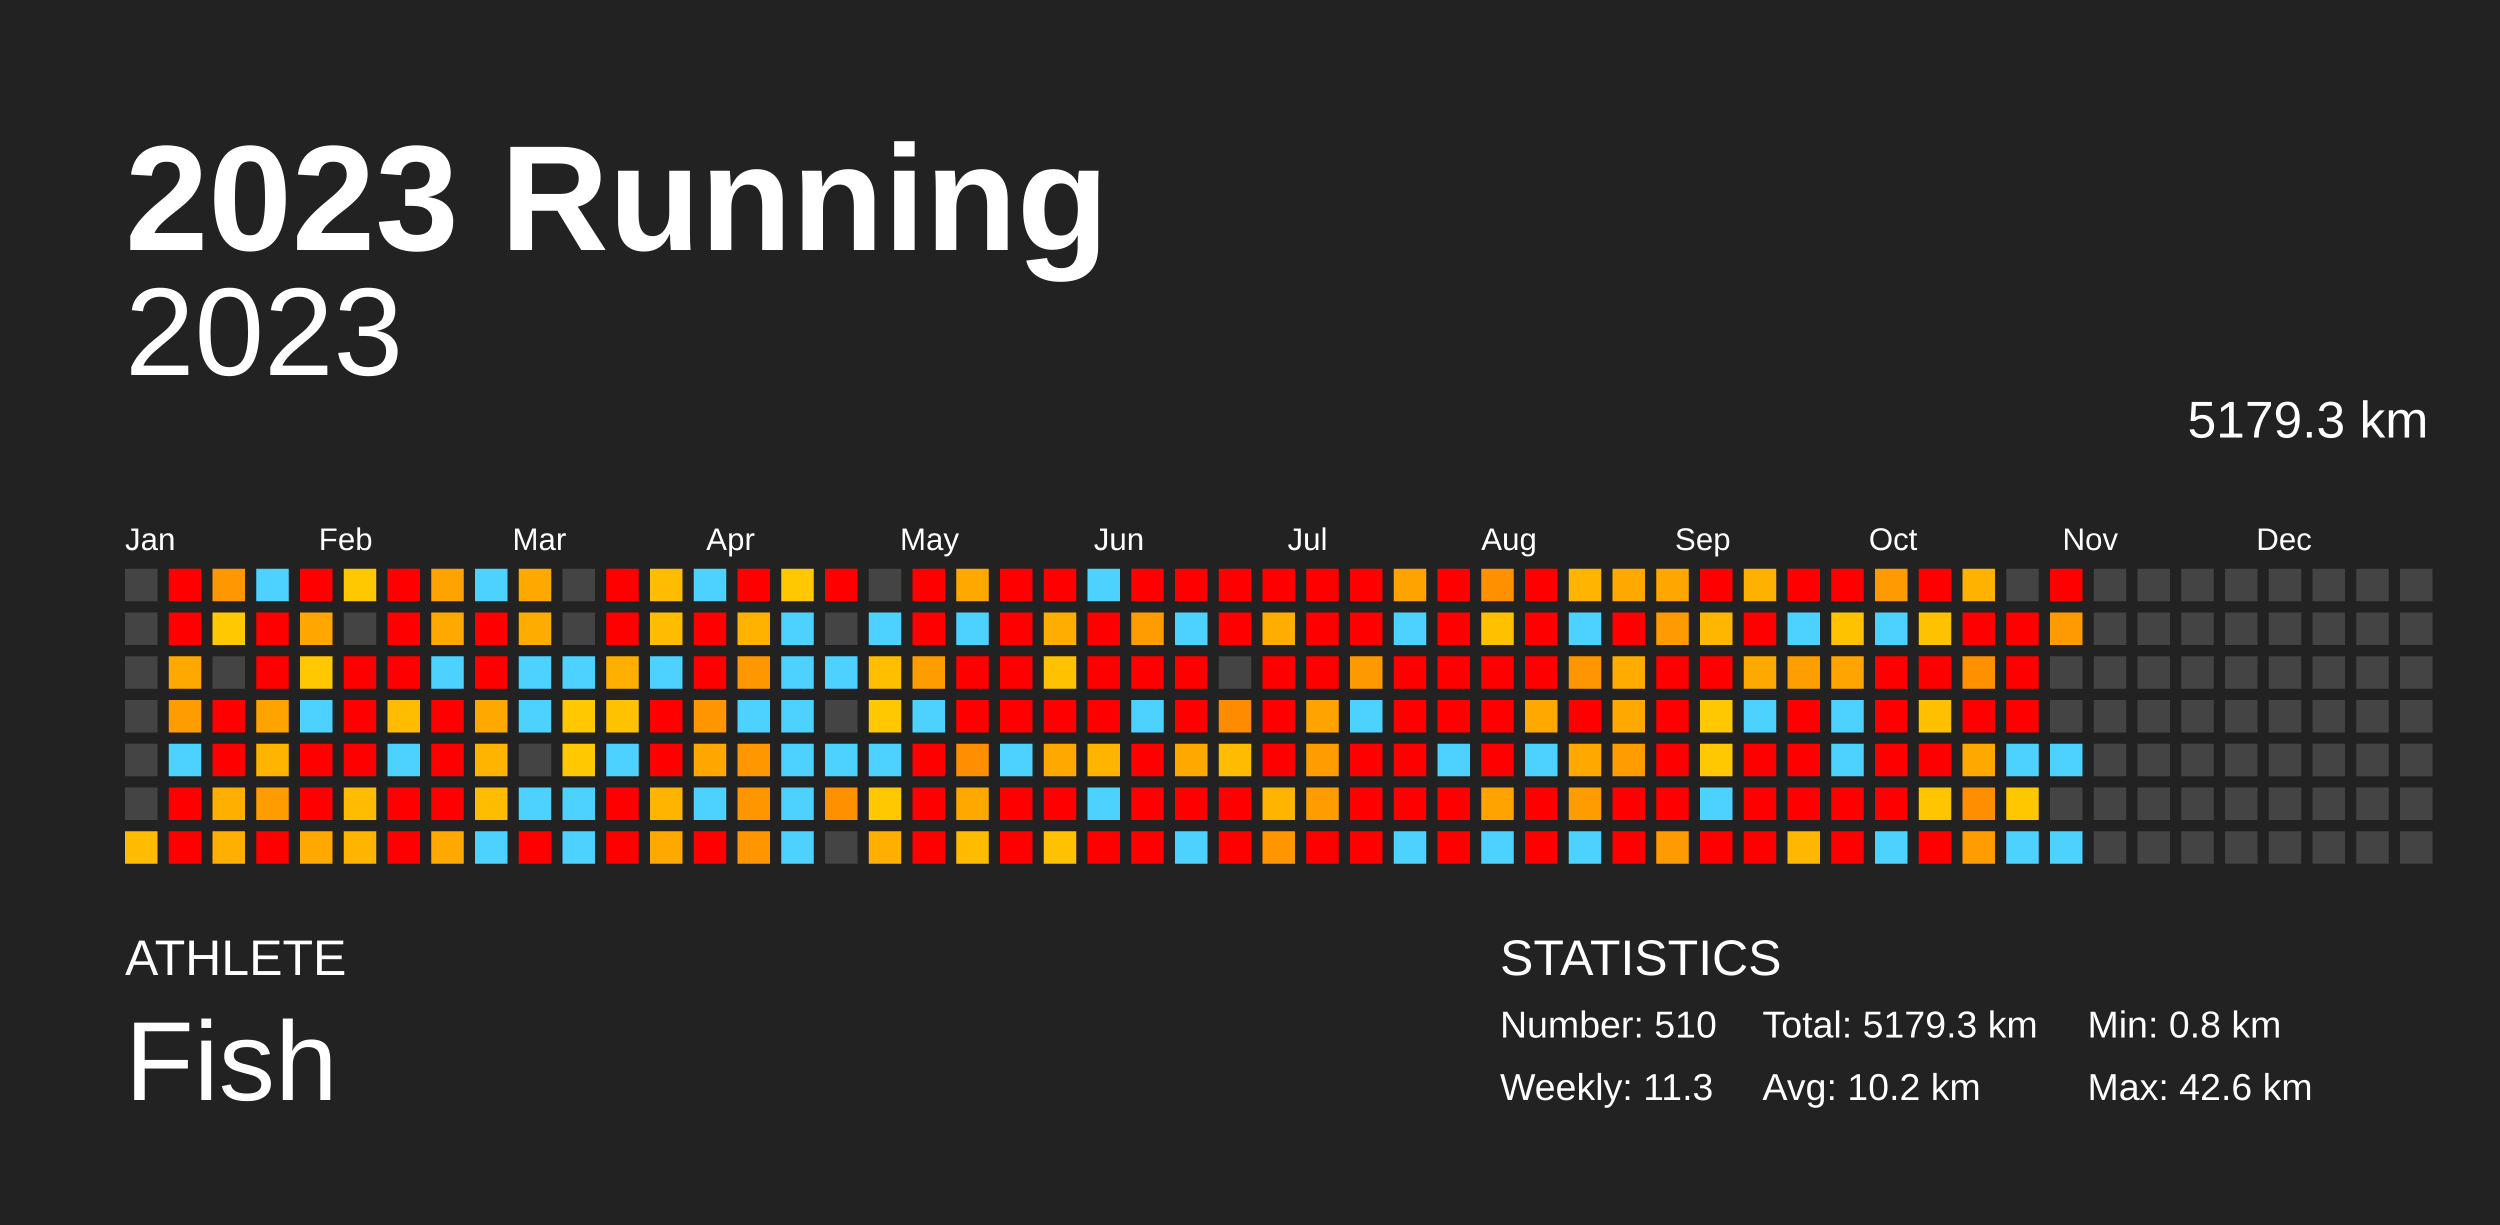
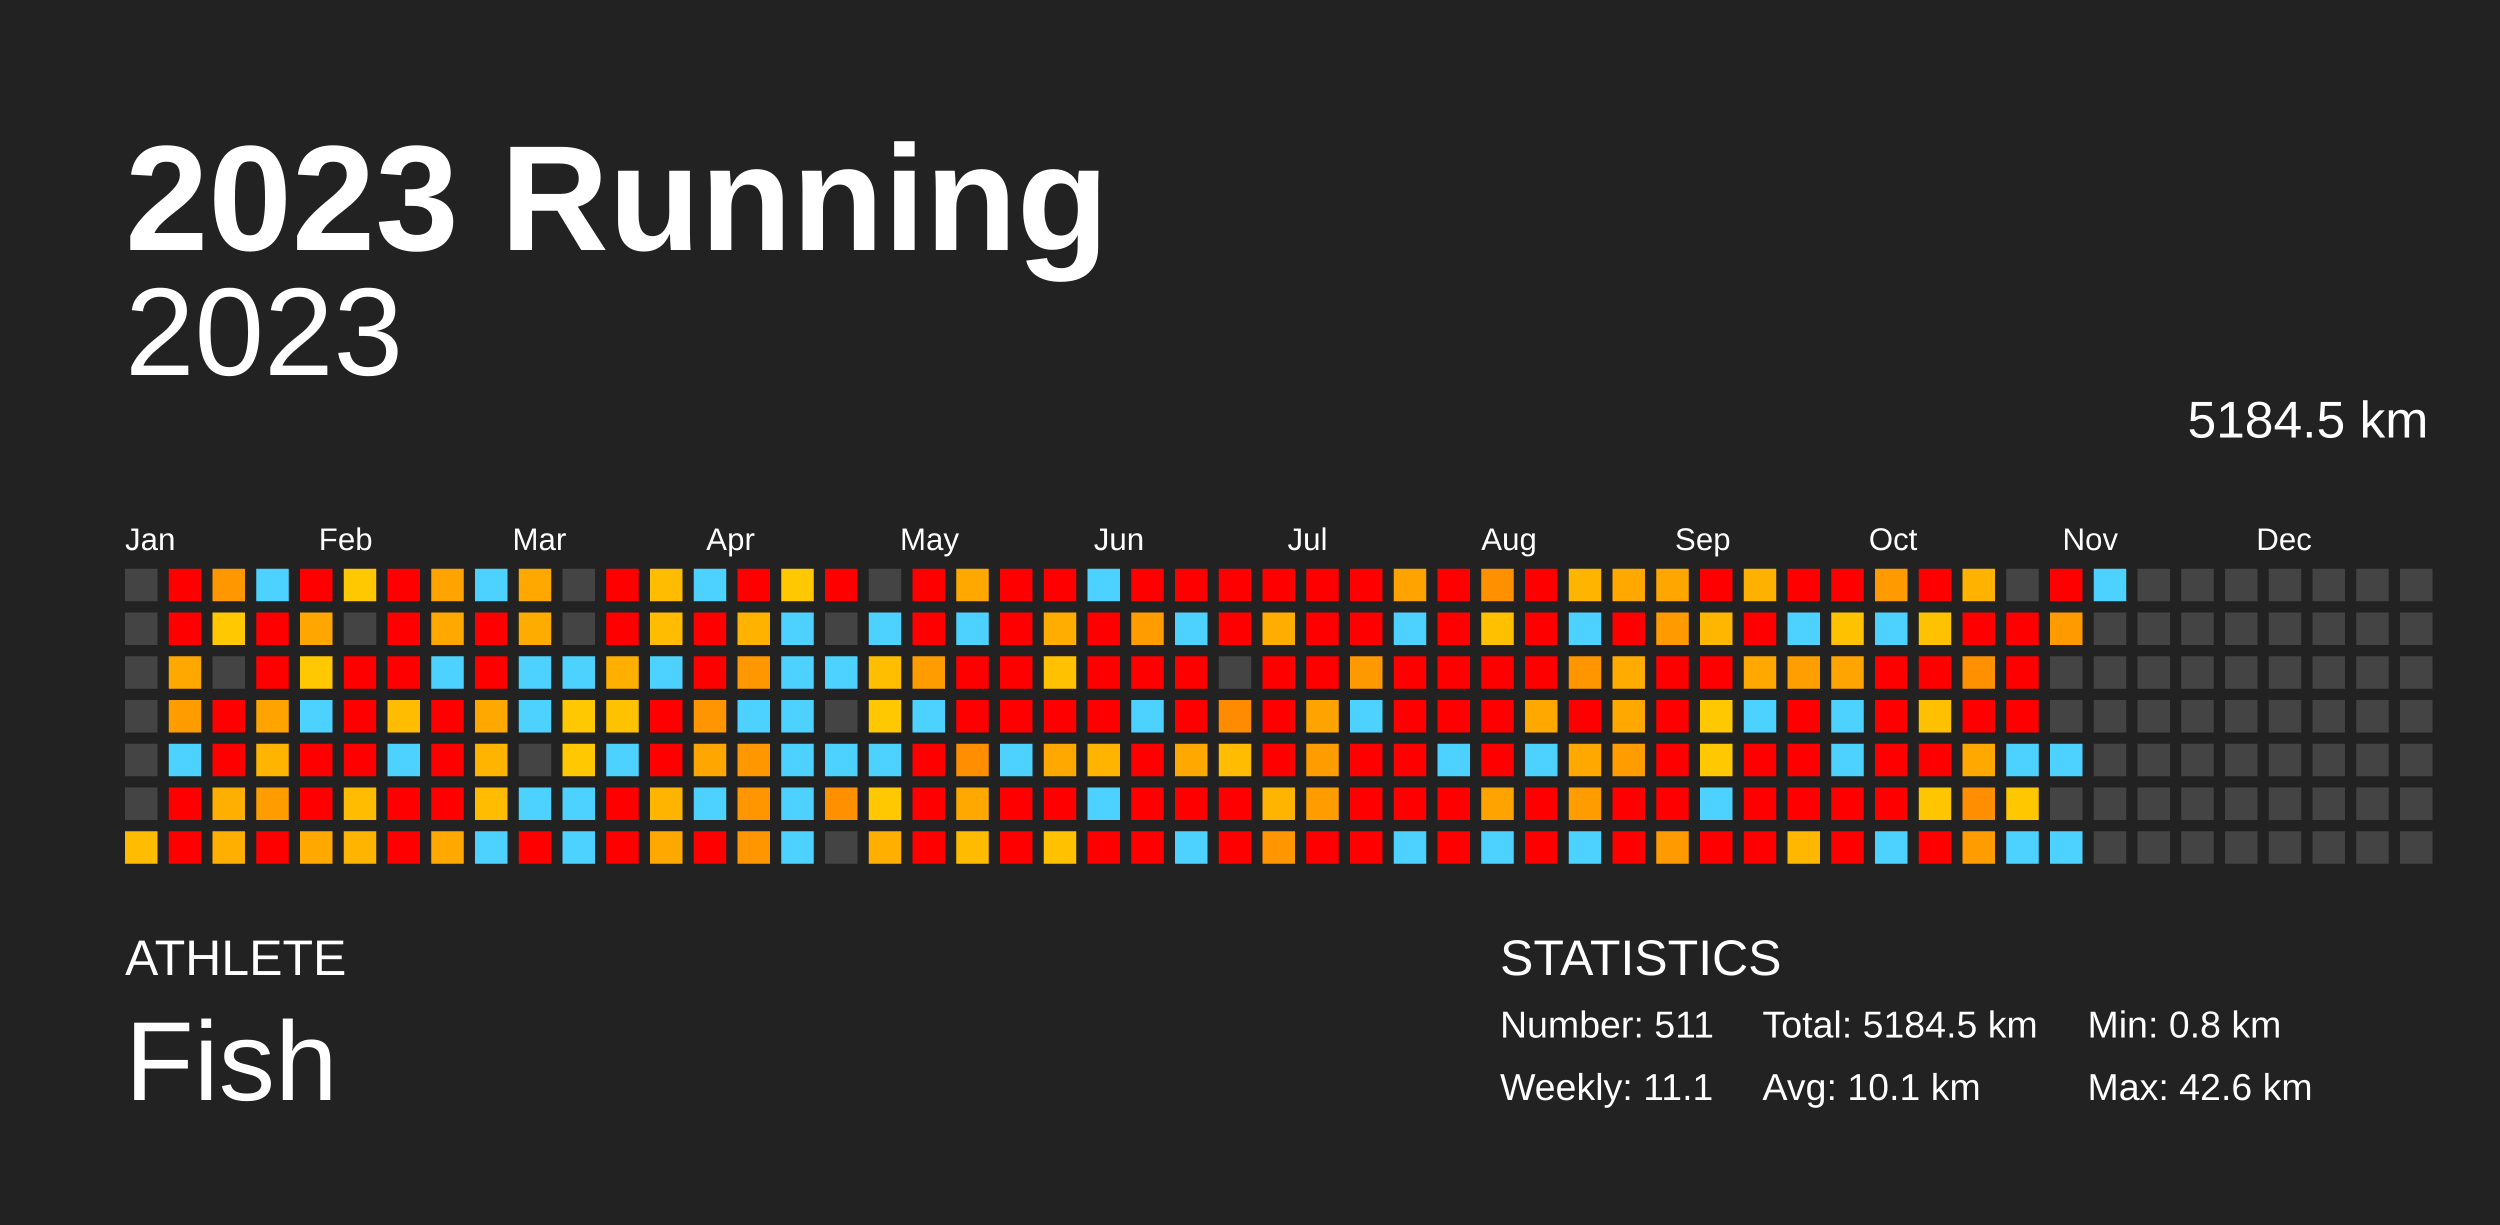
<svg xmlns="http://www.w3.org/2000/svg" baseProfile="full" height="98mm" version="1.1" viewBox="0,0,200,98" width="200mm">
  <defs />
  <rect fill="#222222" height="98" width="200" x="0" y="0" />
  <text fill="#FFFFFF" style="font-size:12px; font-family:Arial; font-weight:bold;" x="10" y="20">2023 Running</text>
  <text fill="#FFFFFF" style="font-size:4px; font-family:Arial" x="10" y="78">ATHLETE</text>
  <text fill="#FFFFFF" style="font-size:9px; font-family:Arial" x="10" y="88">Fish</text>
  <text fill="#FFFFFF" style="font-size:4px; font-family:Arial" x="120" y="78">STATISTICS</text>
-   <text fill="#FFFFFF" style="font-size:3px; font-family:Arial" x="120" y="83">Number: 510</text>
-   <text fill="#FFFFFF" style="font-size:3px; font-family:Arial" x="120" y="88">Weekly: 11.3</text>
-   <text fill="#FFFFFF" style="font-size:3px; font-family:Arial" x="141" y="83">Total: 5179.3 km</text>
-   <text fill="#FFFFFF" style="font-size:3px; font-family:Arial" x="141" y="88">Avg: 10.2 km</text>
+   <text fill="#FFFFFF" style="font-size:3px; font-family:Arial" x="120" y="83">Number: 511</text>
+   <text fill="#FFFFFF" style="font-size:3px; font-family:Arial" x="120" y="88">Weekly: 11.1</text>
+   <text fill="#FFFFFF" style="font-size:3px; font-family:Arial" x="141" y="83">Total: 5184.5 km</text>
+   <text fill="#FFFFFF" style="font-size:3px; font-family:Arial" x="141" y="88">Avg: 10.1 km</text>
  <text fill="#FFFFFF" style="font-size:3px; font-family:Arial" x="167" y="83">Min: 0.8 km</text>
  <text fill="#FFFFFF" style="font-size:3px; font-family:Arial" x="167" y="88">Max: 42.6 km</text>
  <text alignment-baseline="hanging" fill="#FFFFFF" style="font-size:10.0px; font-family:Arial;" x="10" y="30">2023</text>
-   <text alignment-baseline="hanging" fill="#FFFFFF" style="font-size:4.125px; font-family:Arial;" x="175" y="35">5179.3 km</text>
+   <text alignment-baseline="hanging" fill="#FFFFFF" style="font-size:4.125px; font-family:Arial;" x="175" y="35">5184.5 km</text>
  <text fill="#FFFFFF" style="font-size:2.5px; font-family:Arial" x="10.0" y="44">Jan</text>
  <text fill="#FFFFFF" style="font-size:2.5px; font-family:Arial" x="25.5" y="44">Feb</text>
  <text fill="#FFFFFF" style="font-size:2.5px; font-family:Arial" x="41.0" y="44">Mar</text>
  <text fill="#FFFFFF" style="font-size:2.5px; font-family:Arial" x="56.5" y="44">Apr</text>
  <text fill="#FFFFFF" style="font-size:2.5px; font-family:Arial" x="72.0" y="44">May</text>
  <text fill="#FFFFFF" style="font-size:2.5px; font-family:Arial" x="87.5" y="44">Jun</text>
  <text fill="#FFFFFF" style="font-size:2.5px; font-family:Arial" x="103.0" y="44">Jul</text>
  <text fill="#FFFFFF" style="font-size:2.5px; font-family:Arial" x="118.5" y="44">Aug</text>
  <text fill="#FFFFFF" style="font-size:2.5px; font-family:Arial" x="134.0" y="44">Sep</text>
  <text fill="#FFFFFF" style="font-size:2.5px; font-family:Arial" x="149.5" y="44">Oct</text>
  <text fill="#FFFFFF" style="font-size:2.5px; font-family:Arial" x="165.0" y="44">Nov</text>
  <text fill="#FFFFFF" style="font-size:2.5px; font-family:Arial" x="180.5" y="44">Dec</text>
  <rect fill="#444444" height="2.6" width="2.6" x="10.0" y="45.5" />
  <rect fill="#444444" height="2.6" width="2.6" x="10.0" y="49.0" />
  <rect fill="#444444" height="2.6" width="2.6" x="10.0" y="52.5" />
  <rect fill="#444444" height="2.6" width="2.6" x="10.0" y="56.0" />
  <rect fill="#444444" height="2.6" width="2.6" x="10.0" y="59.5" />
  <rect fill="#444444" height="2.6" width="2.6" x="10.0" y="63.0" />
  <rect fill="#ffbc00" height="2.6" width="2.6" x="10.0" y="66.5" />
  <rect fill="red" height="2.6" width="2.6" x="13.5" y="45.5" />
  <rect fill="red" height="2.6" width="2.6" x="13.5" y="49.0" />
  <rect fill="#ffa900" height="2.6" width="2.6" x="13.5" y="52.5" />
  <rect fill="#ff9d00" height="2.6" width="2.6" x="13.5" y="56.0" />
  <rect fill="#4dd2ff" height="2.6" width="2.6" x="13.5" y="59.5" />
  <rect fill="red" height="2.6" width="2.6" x="13.5" y="63.0" />
  <rect fill="red" height="2.6" width="2.6" x="13.5" y="66.5" />
  <rect fill="#ff9700" height="2.6" width="2.6" x="17.0" y="45.5" />
  <rect fill="#ffc800" height="2.6" width="2.6" x="17.0" y="49.0" />
  <rect fill="#444444" height="2.6" width="2.6" x="17.0" y="52.5" />
  <rect fill="red" height="2.6" width="2.6" x="17.0" y="56.0" />
  <rect fill="red" height="2.6" width="2.6" x="17.0" y="59.5" />
  <rect fill="#ffaf00" height="2.6" width="2.6" x="17.0" y="63.0" />
  <rect fill="#ffaf00" height="2.6" width="2.6" x="17.0" y="66.5" />
  <rect fill="#4dd2ff" height="2.6" width="2.6" x="20.5" y="45.5" />
  <rect fill="red" height="2.6" width="2.6" x="20.5" y="49.0" />
  <rect fill="red" height="2.6" width="2.6" x="20.5" y="52.5" />
  <rect fill="#ffa300" height="2.6" width="2.6" x="20.5" y="56.0" />
  <rect fill="#ffb500" height="2.6" width="2.6" x="20.5" y="59.5" />
  <rect fill="#ff9d00" height="2.6" width="2.6" x="20.5" y="63.0" />
  <rect fill="red" height="2.6" width="2.6" x="20.5" y="66.5" />
  <rect fill="red" height="2.6" width="2.6" x="24.0" y="45.5" />
  <rect fill="#ffa700" height="2.6" width="2.6" x="24.0" y="49.0" />
  <rect fill="#ffc800" height="2.6" width="2.6" x="24.0" y="52.5" />
  <rect fill="#4dd2ff" height="2.6" width="2.6" x="24.0" y="56.0" />
  <rect fill="red" height="2.6" width="2.6" x="24.0" y="59.5" />
  <rect fill="red" height="2.6" width="2.6" x="24.0" y="63.0" />
  <rect fill="#ffa900" height="2.6" width="2.6" x="24.0" y="66.5" />
  <rect fill="#ffc800" height="2.6" width="2.6" x="27.5" y="45.5" />
  <rect fill="#444444" height="2.6" width="2.6" x="27.5" y="49.0" />
  <rect fill="red" height="2.6" width="2.6" x="27.5" y="52.5" />
  <rect fill="red" height="2.6" width="2.6" x="27.5" y="56.0" />
  <rect fill="red" height="2.6" width="2.6" x="27.5" y="59.5" />
  <rect fill="#ffbc00" height="2.6" width="2.6" x="27.5" y="63.0" />
  <rect fill="#ffb500" height="2.6" width="2.6" x="27.5" y="66.5" />
  <rect fill="red" height="2.6" width="2.6" x="31.0" y="45.5" />
  <rect fill="red" height="2.6" width="2.6" x="31.0" y="49.0" />
  <rect fill="red" height="2.6" width="2.6" x="31.0" y="52.5" />
  <rect fill="#ffbc00" height="2.6" width="2.6" x="31.0" y="56.0" />
  <rect fill="#4dd2ff" height="2.6" width="2.6" x="31.0" y="59.5" />
  <rect fill="red" height="2.6" width="2.6" x="31.0" y="63.0" />
  <rect fill="red" height="2.6" width="2.6" x="31.0" y="66.5" />
  <rect fill="#ffa300" height="2.6" width="2.6" x="34.5" y="45.5" />
  <rect fill="#ffa900" height="2.6" width="2.6" x="34.5" y="49.0" />
  <rect fill="#4dd2ff" height="2.6" width="2.6" x="34.5" y="52.5" />
  <rect fill="red" height="2.6" width="2.6" x="34.5" y="56.0" />
  <rect fill="red" height="2.6" width="2.6" x="34.5" y="59.5" />
  <rect fill="red" height="2.6" width="2.6" x="34.5" y="63.0" />
  <rect fill="#ffa900" height="2.6" width="2.6" x="34.5" y="66.5" />
  <rect fill="#4dd2ff" height="2.6" width="2.6" x="38.0" y="45.5" />
  <rect fill="red" height="2.6" width="2.6" x="38.0" y="49.0" />
  <rect fill="red" height="2.6" width="2.6" x="38.0" y="52.5" />
  <rect fill="#ffa900" height="2.6" width="2.6" x="38.0" y="56.0" />
  <rect fill="#ffb400" height="2.6" width="2.6" x="38.0" y="59.5" />
  <rect fill="#ffbc00" height="2.6" width="2.6" x="38.0" y="63.0" />
  <rect fill="#4dd2ff" height="2.6" width="2.6" x="38.0" y="66.5" />
  <rect fill="#ffa900" height="2.6" width="2.6" x="41.5" y="45.5" />
  <rect fill="#ffac00" height="2.6" width="2.6" x="41.5" y="49.0" />
  <rect fill="#4dd2ff" height="2.6" width="2.6" x="41.5" y="52.5" />
  <rect fill="#4dd2ff" height="2.6" width="2.6" x="41.5" y="56.0" />
  <rect fill="#444444" height="2.6" width="2.6" x="41.5" y="59.5" />
  <rect fill="#4dd2ff" height="2.6" width="2.6" x="41.5" y="63.0" />
  <rect fill="red" height="2.6" width="2.6" x="41.5" y="66.5" />
  <rect fill="#444444" height="2.6" width="2.6" x="45.0" y="45.5" />
  <rect fill="#444444" height="2.6" width="2.6" x="45.0" y="49.0" />
  <rect fill="#4dd2ff" height="2.6" width="2.6" x="45.0" y="52.5" />
  <rect fill="#ffc800" height="2.6" width="2.6" x="45.0" y="56.0" />
  <rect fill="#ffc800" height="2.6" width="2.6" x="45.0" y="59.5" />
  <rect fill="#4dd2ff" height="2.6" width="2.6" x="45.0" y="63.0" />
  <rect fill="#4dd2ff" height="2.6" width="2.6" x="45.0" y="66.5" />
  <rect fill="red" height="2.6" width="2.6" x="48.5" y="45.5" />
  <rect fill="red" height="2.6" width="2.6" x="48.5" y="49.0" />
  <rect fill="#ffaf00" height="2.6" width="2.6" x="48.5" y="52.5" />
  <rect fill="#ffc200" height="2.6" width="2.6" x="48.5" y="56.0" />
  <rect fill="#4dd2ff" height="2.6" width="2.6" x="48.5" y="59.5" />
  <rect fill="red" height="2.6" width="2.6" x="48.5" y="63.0" />
  <rect fill="red" height="2.6" width="2.6" x="48.5" y="66.5" />
  <rect fill="#ffbc00" height="2.6" width="2.6" x="52.0" y="45.5" />
  <rect fill="#ffbc00" height="2.6" width="2.6" x="52.0" y="49.0" />
  <rect fill="#4dd2ff" height="2.6" width="2.6" x="52.0" y="52.5" />
  <rect fill="red" height="2.6" width="2.6" x="52.0" y="56.0" />
  <rect fill="red" height="2.6" width="2.6" x="52.0" y="59.5" />
  <rect fill="#ffb500" height="2.6" width="2.6" x="52.0" y="63.0" />
  <rect fill="#ffa900" height="2.6" width="2.6" x="52.0" y="66.5" />
  <rect fill="#4dd2ff" height="2.6" width="2.6" x="55.5" y="45.5" />
  <rect fill="red" height="2.6" width="2.6" x="55.5" y="49.0" />
  <rect fill="red" height="2.6" width="2.6" x="55.5" y="52.5" />
  <rect fill="#ff9500" height="2.6" width="2.6" x="55.5" y="56.0" />
  <rect fill="#ffa600" height="2.6" width="2.6" x="55.5" y="59.5" />
  <rect fill="#4dd2ff" height="2.6" width="2.6" x="55.5" y="63.0" />
  <rect fill="red" height="2.6" width="2.6" x="55.5" y="66.5" />
  <rect fill="red" height="2.6" width="2.6" x="59.0" y="45.5" />
  <rect fill="#ffb300" height="2.6" width="2.6" x="59.0" y="49.0" />
  <rect fill="#ff9700" height="2.6" width="2.6" x="59.0" y="52.5" />
  <rect fill="#4dd2ff" height="2.6" width="2.6" x="59.0" y="56.0" />
  <rect fill="#ff9700" height="2.6" width="2.6" x="59.0" y="59.5" />
  <rect fill="#ff9600" height="2.6" width="2.6" x="59.0" y="63.0" />
  <rect fill="#ff9600" height="2.6" width="2.6" x="59.0" y="66.5" />
  <rect fill="#ffc800" height="2.6" width="2.6" x="62.5" y="45.5" />
  <rect fill="#4dd2ff" height="2.6" width="2.6" x="62.5" y="49.0" />
  <rect fill="#4dd2ff" height="2.6" width="2.6" x="62.5" y="52.5" />
  <rect fill="#4dd2ff" height="2.6" width="2.6" x="62.5" y="56.0" />
  <rect fill="#4dd2ff" height="2.6" width="2.6" x="62.5" y="59.5" />
  <rect fill="#4dd2ff" height="2.6" width="2.6" x="62.5" y="63.0" />
  <rect fill="#4dd2ff" height="2.6" width="2.6" x="62.5" y="66.5" />
  <rect fill="red" height="2.6" width="2.6" x="66.0" y="45.5" />
  <rect fill="#444444" height="2.6" width="2.6" x="66.0" y="49.0" />
  <rect fill="#4dd2ff" height="2.6" width="2.6" x="66.0" y="52.5" />
  <rect fill="#444444" height="2.6" width="2.6" x="66.0" y="56.0" />
  <rect fill="#4dd2ff" height="2.6" width="2.6" x="66.0" y="59.5" />
  <rect fill="#ff9100" height="2.6" width="2.6" x="66.0" y="63.0" />
  <rect fill="#444444" height="2.6" width="2.6" x="66.0" y="66.5" />
  <rect fill="#444444" height="2.6" width="2.6" x="69.5" y="45.5" />
  <rect fill="#4dd2ff" height="2.6" width="2.6" x="69.5" y="49.0" />
  <rect fill="#ffbf00" height="2.6" width="2.6" x="69.5" y="52.5" />
  <rect fill="#ffc800" height="2.6" width="2.6" x="69.5" y="56.0" />
  <rect fill="#4dd2ff" height="2.6" width="2.6" x="69.5" y="59.5" />
  <rect fill="#ffc800" height="2.6" width="2.6" x="69.5" y="63.0" />
  <rect fill="#ffaf00" height="2.6" width="2.6" x="69.5" y="66.5" />
  <rect fill="red" height="2.6" width="2.6" x="73.0" y="45.5" />
  <rect fill="red" height="2.6" width="2.6" x="73.0" y="49.0" />
  <rect fill="#ff9d00" height="2.6" width="2.6" x="73.0" y="52.5" />
  <rect fill="#4dd2ff" height="2.6" width="2.6" x="73.0" y="56.0" />
  <rect fill="red" height="2.6" width="2.6" x="73.0" y="59.5" />
  <rect fill="red" height="2.6" width="2.6" x="73.0" y="63.0" />
  <rect fill="red" height="2.6" width="2.6" x="73.0" y="66.5" />
  <rect fill="#ffa900" height="2.6" width="2.6" x="76.5" y="45.5" />
  <rect fill="#4dd2ff" height="2.6" width="2.6" x="76.5" y="49.0" />
  <rect fill="red" height="2.6" width="2.6" x="76.5" y="52.5" />
  <rect fill="red" height="2.6" width="2.6" x="76.5" y="56.0" />
  <rect fill="#ff8e00" height="2.6" width="2.6" x="76.5" y="59.5" />
  <rect fill="#ffa900" height="2.6" width="2.6" x="76.5" y="63.0" />
  <rect fill="#ffbb00" height="2.6" width="2.6" x="76.5" y="66.5" />
  <rect fill="red" height="2.6" width="2.6" x="80.0" y="45.5" />
  <rect fill="red" height="2.6" width="2.6" x="80.0" y="49.0" />
  <rect fill="red" height="2.6" width="2.6" x="80.0" y="52.5" />
  <rect fill="red" height="2.6" width="2.6" x="80.0" y="56.0" />
  <rect fill="#4dd2ff" height="2.6" width="2.6" x="80.0" y="59.5" />
  <rect fill="red" height="2.6" width="2.6" x="80.0" y="63.0" />
  <rect fill="red" height="2.6" width="2.6" x="80.0" y="66.5" />
  <rect fill="red" height="2.6" width="2.6" x="83.5" y="45.5" />
  <rect fill="#ffae00" height="2.6" width="2.6" x="83.5" y="49.0" />
  <rect fill="#ffc100" height="2.6" width="2.6" x="83.5" y="52.5" />
  <rect fill="red" height="2.6" width="2.6" x="83.5" y="56.0" />
  <rect fill="#ffa900" height="2.6" width="2.6" x="83.5" y="59.5" />
  <rect fill="red" height="2.6" width="2.6" x="83.5" y="63.0" />
  <rect fill="#ffc100" height="2.6" width="2.6" x="83.5" y="66.5" />
  <rect fill="#4dd2ff" height="2.6" width="2.6" x="87.0" y="45.5" />
  <rect fill="red" height="2.6" width="2.6" x="87.0" y="49.0" />
  <rect fill="red" height="2.6" width="2.6" x="87.0" y="52.5" />
  <rect fill="red" height="2.6" width="2.6" x="87.0" y="56.0" />
  <rect fill="#ffb500" height="2.6" width="2.6" x="87.0" y="59.5" />
  <rect fill="#4dd2ff" height="2.6" width="2.6" x="87.0" y="63.0" />
  <rect fill="red" height="2.6" width="2.6" x="87.0" y="66.5" />
  <rect fill="red" height="2.6" width="2.6" x="90.5" y="45.5" />
  <rect fill="#ff9c00" height="2.6" width="2.6" x="90.5" y="49.0" />
  <rect fill="red" height="2.6" width="2.6" x="90.5" y="52.5" />
  <rect fill="#4dd2ff" height="2.6" width="2.6" x="90.5" y="56.0" />
  <rect fill="red" height="2.6" width="2.6" x="90.5" y="59.5" />
  <rect fill="red" height="2.6" width="2.6" x="90.5" y="63.0" />
  <rect fill="red" height="2.6" width="2.6" x="90.5" y="66.5" />
  <rect fill="red" height="2.6" width="2.6" x="94.0" y="45.5" />
  <rect fill="#4dd2ff" height="2.6" width="2.6" x="94.0" y="49.0" />
  <rect fill="red" height="2.6" width="2.6" x="94.0" y="52.5" />
  <rect fill="red" height="2.6" width="2.6" x="94.0" y="56.0" />
  <rect fill="#ffa900" height="2.6" width="2.6" x="94.0" y="59.5" />
  <rect fill="red" height="2.6" width="2.6" x="94.0" y="63.0" />
  <rect fill="#4dd2ff" height="2.6" width="2.6" x="94.0" y="66.5" />
  <rect fill="red" height="2.6" width="2.6" x="97.5" y="45.5" />
  <rect fill="red" height="2.6" width="2.6" x="97.5" y="49.0" />
  <rect fill="#444444" height="2.6" width="2.6" x="97.5" y="52.5" />
  <rect fill="#ff8b00" height="2.6" width="2.6" x="97.5" y="56.0" />
  <rect fill="#ffbc00" height="2.6" width="2.6" x="97.5" y="59.5" />
  <rect fill="red" height="2.6" width="2.6" x="97.5" y="63.0" />
  <rect fill="red" height="2.6" width="2.6" x="97.5" y="66.5" />
  <rect fill="red" height="2.6" width="2.6" x="101.0" y="45.5" />
  <rect fill="#ffae00" height="2.6" width="2.6" x="101.0" y="49.0" />
  <rect fill="red" height="2.6" width="2.6" x="101.0" y="52.5" />
  <rect fill="red" height="2.6" width="2.6" x="101.0" y="56.0" />
  <rect fill="red" height="2.6" width="2.6" x="101.0" y="59.5" />
  <rect fill="#ffb500" height="2.6" width="2.6" x="101.0" y="63.0" />
  <rect fill="#ff9600" height="2.6" width="2.6" x="101.0" y="66.5" />
  <rect fill="red" height="2.6" width="2.6" x="104.5" y="45.5" />
  <rect fill="red" height="2.6" width="2.6" x="104.5" y="49.0" />
  <rect fill="red" height="2.6" width="2.6" x="104.5" y="52.5" />
  <rect fill="#ffa300" height="2.6" width="2.6" x="104.5" y="56.0" />
  <rect fill="#ff9c00" height="2.6" width="2.6" x="104.5" y="59.5" />
  <rect fill="#ff9d00" height="2.6" width="2.6" x="104.5" y="63.0" />
  <rect fill="red" height="2.6" width="2.6" x="104.5" y="66.5" />
  <rect fill="red" height="2.6" width="2.6" x="108.0" y="45.5" />
  <rect fill="red" height="2.6" width="2.6" x="108.0" y="49.0" />
  <rect fill="#ff9900" height="2.6" width="2.6" x="108.0" y="52.5" />
  <rect fill="#4dd2ff" height="2.6" width="2.6" x="108.0" y="56.0" />
  <rect fill="red" height="2.6" width="2.6" x="108.0" y="59.5" />
  <rect fill="red" height="2.6" width="2.6" x="108.0" y="63.0" />
  <rect fill="red" height="2.6" width="2.6" x="108.0" y="66.5" />
  <rect fill="#ffa300" height="2.6" width="2.6" x="111.5" y="45.5" />
  <rect fill="#4dd2ff" height="2.6" width="2.6" x="111.5" y="49.0" />
  <rect fill="red" height="2.6" width="2.6" x="111.5" y="52.5" />
  <rect fill="red" height="2.6" width="2.6" x="111.5" y="56.0" />
  <rect fill="red" height="2.6" width="2.6" x="111.5" y="59.5" />
  <rect fill="red" height="2.6" width="2.6" x="111.5" y="63.0" />
  <rect fill="#4dd2ff" height="2.6" width="2.6" x="111.5" y="66.5" />
  <rect fill="red" height="2.6" width="2.6" x="115.0" y="45.5" />
  <rect fill="red" height="2.6" width="2.6" x="115.0" y="49.0" />
  <rect fill="red" height="2.6" width="2.6" x="115.0" y="52.5" />
  <rect fill="red" height="2.6" width="2.6" x="115.0" y="56.0" />
  <rect fill="#4dd2ff" height="2.6" width="2.6" x="115.0" y="59.5" />
  <rect fill="red" height="2.6" width="2.6" x="115.0" y="63.0" />
  <rect fill="red" height="2.6" width="2.6" x="115.0" y="66.5" />
  <rect fill="#ff9000" height="2.6" width="2.6" x="118.5" y="45.5" />
  <rect fill="#ffc000" height="2.6" width="2.6" x="118.5" y="49.0" />
  <rect fill="red" height="2.6" width="2.6" x="118.5" y="52.5" />
  <rect fill="red" height="2.6" width="2.6" x="118.5" y="56.0" />
  <rect fill="red" height="2.6" width="2.6" x="118.5" y="59.5" />
  <rect fill="#ffa300" height="2.6" width="2.6" x="118.5" y="63.0" />
  <rect fill="#4dd2ff" height="2.6" width="2.6" x="118.5" y="66.5" />
  <rect fill="red" height="2.6" width="2.6" x="122.0" y="45.5" />
  <rect fill="red" height="2.6" width="2.6" x="122.0" y="49.0" />
  <rect fill="red" height="2.6" width="2.6" x="122.0" y="52.5" />
  <rect fill="#ffa800" height="2.6" width="2.6" x="122.0" y="56.0" />
  <rect fill="#4dd2ff" height="2.6" width="2.6" x="122.0" y="59.5" />
  <rect fill="red" height="2.6" width="2.6" x="122.0" y="63.0" />
  <rect fill="red" height="2.6" width="2.6" x="122.0" y="66.5" />
  <rect fill="#ffb500" height="2.6" width="2.6" x="125.5" y="45.5" />
  <rect fill="#4dd2ff" height="2.6" width="2.6" x="125.5" y="49.0" />
  <rect fill="#ff9600" height="2.6" width="2.6" x="125.5" y="52.5" />
  <rect fill="red" height="2.6" width="2.6" x="125.5" y="56.0" />
  <rect fill="#ffa800" height="2.6" width="2.6" x="125.5" y="59.5" />
  <rect fill="#ff9d00" height="2.6" width="2.6" x="125.5" y="63.0" />
  <rect fill="#4dd2ff" height="2.6" width="2.6" x="125.5" y="66.5" />
  <rect fill="#ffa800" height="2.6" width="2.6" x="129.0" y="45.5" />
  <rect fill="red" height="2.6" width="2.6" x="129.0" y="49.0" />
  <rect fill="#ffab00" height="2.6" width="2.6" x="129.0" y="52.5" />
  <rect fill="#ffa900" height="2.6" width="2.6" x="129.0" y="56.0" />
  <rect fill="#ff9d00" height="2.6" width="2.6" x="129.0" y="59.5" />
  <rect fill="red" height="2.6" width="2.6" x="129.0" y="63.0" />
  <rect fill="red" height="2.6" width="2.6" x="129.0" y="66.5" />
  <rect fill="#ffa600" height="2.6" width="2.6" x="132.5" y="45.5" />
  <rect fill="#ff9b00" height="2.6" width="2.6" x="132.5" y="49.0" />
  <rect fill="red" height="2.6" width="2.6" x="132.5" y="52.5" />
  <rect fill="red" height="2.6" width="2.6" x="132.5" y="56.0" />
  <rect fill="red" height="2.6" width="2.6" x="132.5" y="59.5" />
  <rect fill="red" height="2.6" width="2.6" x="132.5" y="63.0" />
  <rect fill="#ff9a00" height="2.6" width="2.6" x="132.5" y="66.5" />
  <rect fill="red" height="2.6" width="2.6" x="136.0" y="45.5" />
  <rect fill="#ffb600" height="2.6" width="2.6" x="136.0" y="49.0" />
  <rect fill="red" height="2.6" width="2.6" x="136.0" y="52.5" />
  <rect fill="#ffc800" height="2.6" width="2.6" x="136.0" y="56.0" />
  <rect fill="#ffc800" height="2.6" width="2.6" x="136.0" y="59.5" />
  <rect fill="#4dd2ff" height="2.6" width="2.6" x="136.0" y="63.0" />
  <rect fill="red" height="2.6" width="2.6" x="136.0" y="66.5" />
  <rect fill="#ffb100" height="2.6" width="2.6" x="139.5" y="45.5" />
  <rect fill="red" height="2.6" width="2.6" x="139.5" y="49.0" />
  <rect fill="#ffa800" height="2.6" width="2.6" x="139.5" y="52.5" />
  <rect fill="#4dd2ff" height="2.6" width="2.6" x="139.5" y="56.0" />
  <rect fill="red" height="2.6" width="2.6" x="139.5" y="59.5" />
  <rect fill="red" height="2.6" width="2.6" x="139.5" y="63.0" />
  <rect fill="red" height="2.6" width="2.6" x="139.5" y="66.5" />
  <rect fill="red" height="2.6" width="2.6" x="143.0" y="45.5" />
  <rect fill="#4dd2ff" height="2.6" width="2.6" x="143.0" y="49.0" />
  <rect fill="#ff9e00" height="2.6" width="2.6" x="143.0" y="52.5" />
  <rect fill="red" height="2.6" width="2.6" x="143.0" y="56.0" />
  <rect fill="red" height="2.6" width="2.6" x="143.0" y="59.5" />
  <rect fill="red" height="2.6" width="2.6" x="143.0" y="63.0" />
  <rect fill="#ffb700" height="2.6" width="2.6" x="143.0" y="66.5" />
  <rect fill="red" height="2.6" width="2.6" x="146.5" y="45.5" />
  <rect fill="#ffc200" height="2.6" width="2.6" x="146.5" y="49.0" />
  <rect fill="#ffa400" height="2.6" width="2.6" x="146.5" y="52.5" />
  <rect fill="#4dd2ff" height="2.6" width="2.6" x="146.5" y="56.0" />
  <rect fill="#4dd2ff" height="2.6" width="2.6" x="146.5" y="59.5" />
  <rect fill="red" height="2.6" width="2.6" x="146.5" y="63.0" />
  <rect fill="red" height="2.6" width="2.6" x="146.5" y="66.5" />
  <rect fill="#ff9b00" height="2.6" width="2.6" x="150.0" y="45.5" />
  <rect fill="#4dd2ff" height="2.6" width="2.6" x="150.0" y="49.0" />
  <rect fill="red" height="2.6" width="2.6" x="150.0" y="52.5" />
  <rect fill="red" height="2.6" width="2.6" x="150.0" y="56.0" />
  <rect fill="red" height="2.6" width="2.6" x="150.0" y="59.5" />
  <rect fill="red" height="2.6" width="2.6" x="150.0" y="63.0" />
  <rect fill="#4dd2ff" height="2.6" width="2.6" x="150.0" y="66.5" />
  <rect fill="red" height="2.6" width="2.6" x="153.5" y="45.5" />
  <rect fill="#ffc200" height="2.6" width="2.6" x="153.5" y="49.0" />
  <rect fill="red" height="2.6" width="2.6" x="153.5" y="52.5" />
  <rect fill="#ffc000" height="2.6" width="2.6" x="153.5" y="56.0" />
  <rect fill="red" height="2.6" width="2.6" x="153.5" y="59.5" />
  <rect fill="#ffc600" height="2.6" width="2.6" x="153.5" y="63.0" />
  <rect fill="red" height="2.6" width="2.6" x="153.5" y="66.5" />
  <rect fill="#ffb300" height="2.6" width="2.6" x="157.0" y="45.5" />
  <rect fill="red" height="2.6" width="2.6" x="157.0" y="49.0" />
  <rect fill="#ff9000" height="2.6" width="2.6" x="157.0" y="52.5" />
  <rect fill="red" height="2.6" width="2.6" x="157.0" y="56.0" />
  <rect fill="#ffa900" height="2.6" width="2.6" x="157.0" y="59.5" />
  <rect fill="#ff8f00" height="2.6" width="2.6" x="157.0" y="63.0" />
  <rect fill="#ff9c00" height="2.6" width="2.6" x="157.0" y="66.5" />
  <rect fill="#444444" height="2.6" width="2.6" x="160.5" y="45.5" />
  <rect fill="red" height="2.6" width="2.6" x="160.5" y="49.0" />
  <rect fill="red" height="2.6" width="2.6" x="160.5" y="52.5" />
  <rect fill="red" height="2.6" width="2.6" x="160.5" y="56.0" />
  <rect fill="#4dd2ff" height="2.6" width="2.6" x="160.5" y="59.5" />
  <rect fill="#ffc700" height="2.6" width="2.6" x="160.5" y="63.0" />
  <rect fill="#4dd2ff" height="2.6" width="2.6" x="160.5" y="66.5" />
  <rect fill="red" height="2.6" width="2.6" x="164.0" y="45.5" />
  <rect fill="#ff9b00" height="2.6" width="2.6" x="164.0" y="49.0" />
  <rect fill="#444444" height="2.6" width="2.6" x="164.0" y="52.5" />
  <rect fill="#444444" height="2.6" width="2.6" x="164.0" y="56.0" />
  <rect fill="#4dd2ff" height="2.6" width="2.6" x="164.0" y="59.5" />
  <rect fill="#444444" height="2.6" width="2.6" x="164.0" y="63.0" />
  <rect fill="#4dd2ff" height="2.6" width="2.6" x="164.0" y="66.5" />
-   <rect fill="#444444" height="2.6" width="2.6" x="167.5" y="45.5" />
+   <rect fill="#4dd2ff" height="2.6" width="2.6" x="167.5" y="45.5" />
  <rect fill="#444444" height="2.6" width="2.6" x="167.5" y="49.0" />
  <rect fill="#444444" height="2.6" width="2.6" x="167.5" y="52.5" />
  <rect fill="#444444" height="2.6" width="2.6" x="167.5" y="56.0" />
  <rect fill="#444444" height="2.6" width="2.6" x="167.5" y="59.5" />
  <rect fill="#444444" height="2.6" width="2.6" x="167.5" y="63.0" />
  <rect fill="#444444" height="2.6" width="2.6" x="167.5" y="66.5" />
  <rect fill="#444444" height="2.6" width="2.6" x="171.0" y="45.5" />
  <rect fill="#444444" height="2.6" width="2.6" x="171.0" y="49.0" />
  <rect fill="#444444" height="2.6" width="2.6" x="171.0" y="52.5" />
  <rect fill="#444444" height="2.6" width="2.6" x="171.0" y="56.0" />
  <rect fill="#444444" height="2.6" width="2.6" x="171.0" y="59.5" />
  <rect fill="#444444" height="2.6" width="2.6" x="171.0" y="63.0" />
  <rect fill="#444444" height="2.6" width="2.6" x="171.0" y="66.5" />
  <rect fill="#444444" height="2.6" width="2.6" x="174.5" y="45.5" />
  <rect fill="#444444" height="2.6" width="2.6" x="174.5" y="49.0" />
  <rect fill="#444444" height="2.6" width="2.6" x="174.5" y="52.5" />
  <rect fill="#444444" height="2.6" width="2.6" x="174.5" y="56.0" />
  <rect fill="#444444" height="2.6" width="2.6" x="174.5" y="59.5" />
  <rect fill="#444444" height="2.6" width="2.6" x="174.5" y="63.0" />
  <rect fill="#444444" height="2.6" width="2.6" x="174.5" y="66.5" />
  <rect fill="#444444" height="2.6" width="2.6" x="178.0" y="45.5" />
  <rect fill="#444444" height="2.6" width="2.6" x="178.0" y="49.0" />
  <rect fill="#444444" height="2.6" width="2.6" x="178.0" y="52.5" />
  <rect fill="#444444" height="2.6" width="2.6" x="178.0" y="56.0" />
  <rect fill="#444444" height="2.6" width="2.6" x="178.0" y="59.5" />
  <rect fill="#444444" height="2.6" width="2.6" x="178.0" y="63.0" />
  <rect fill="#444444" height="2.6" width="2.6" x="178.0" y="66.5" />
  <rect fill="#444444" height="2.6" width="2.6" x="181.5" y="45.5" />
  <rect fill="#444444" height="2.6" width="2.6" x="181.5" y="49.0" />
  <rect fill="#444444" height="2.6" width="2.6" x="181.5" y="52.5" />
  <rect fill="#444444" height="2.6" width="2.6" x="181.5" y="56.0" />
  <rect fill="#444444" height="2.6" width="2.6" x="181.5" y="59.5" />
  <rect fill="#444444" height="2.6" width="2.6" x="181.5" y="63.0" />
  <rect fill="#444444" height="2.6" width="2.6" x="181.5" y="66.5" />
  <rect fill="#444444" height="2.6" width="2.6" x="185.0" y="45.5" />
  <rect fill="#444444" height="2.6" width="2.6" x="185.0" y="49.0" />
  <rect fill="#444444" height="2.6" width="2.6" x="185.0" y="52.5" />
  <rect fill="#444444" height="2.6" width="2.6" x="185.0" y="56.0" />
  <rect fill="#444444" height="2.6" width="2.6" x="185.0" y="59.5" />
  <rect fill="#444444" height="2.6" width="2.6" x="185.0" y="63.0" />
  <rect fill="#444444" height="2.6" width="2.6" x="185.0" y="66.5" />
  <rect fill="#444444" height="2.6" width="2.6" x="188.5" y="45.5" />
  <rect fill="#444444" height="2.6" width="2.6" x="188.5" y="49.0" />
  <rect fill="#444444" height="2.6" width="2.6" x="188.5" y="52.5" />
  <rect fill="#444444" height="2.6" width="2.6" x="188.5" y="56.0" />
  <rect fill="#444444" height="2.6" width="2.6" x="188.5" y="59.5" />
  <rect fill="#444444" height="2.6" width="2.6" x="188.5" y="63.0" />
  <rect fill="#444444" height="2.6" width="2.6" x="188.5" y="66.5" />
  <rect fill="#444444" height="2.6" width="2.6" x="192.0" y="45.5" />
  <rect fill="#444444" height="2.6" width="2.6" x="192.0" y="49.0" />
  <rect fill="#444444" height="2.6" width="2.6" x="192.0" y="52.5" />
  <rect fill="#444444" height="2.6" width="2.6" x="192.0" y="56.0" />
  <rect fill="#444444" height="2.6" width="2.6" x="192.0" y="59.5" />
  <rect fill="#444444" height="2.6" width="2.6" x="192.0" y="63.0" />
  <rect fill="#444444" height="2.6" width="2.6" x="192.0" y="66.5" />
</svg>
